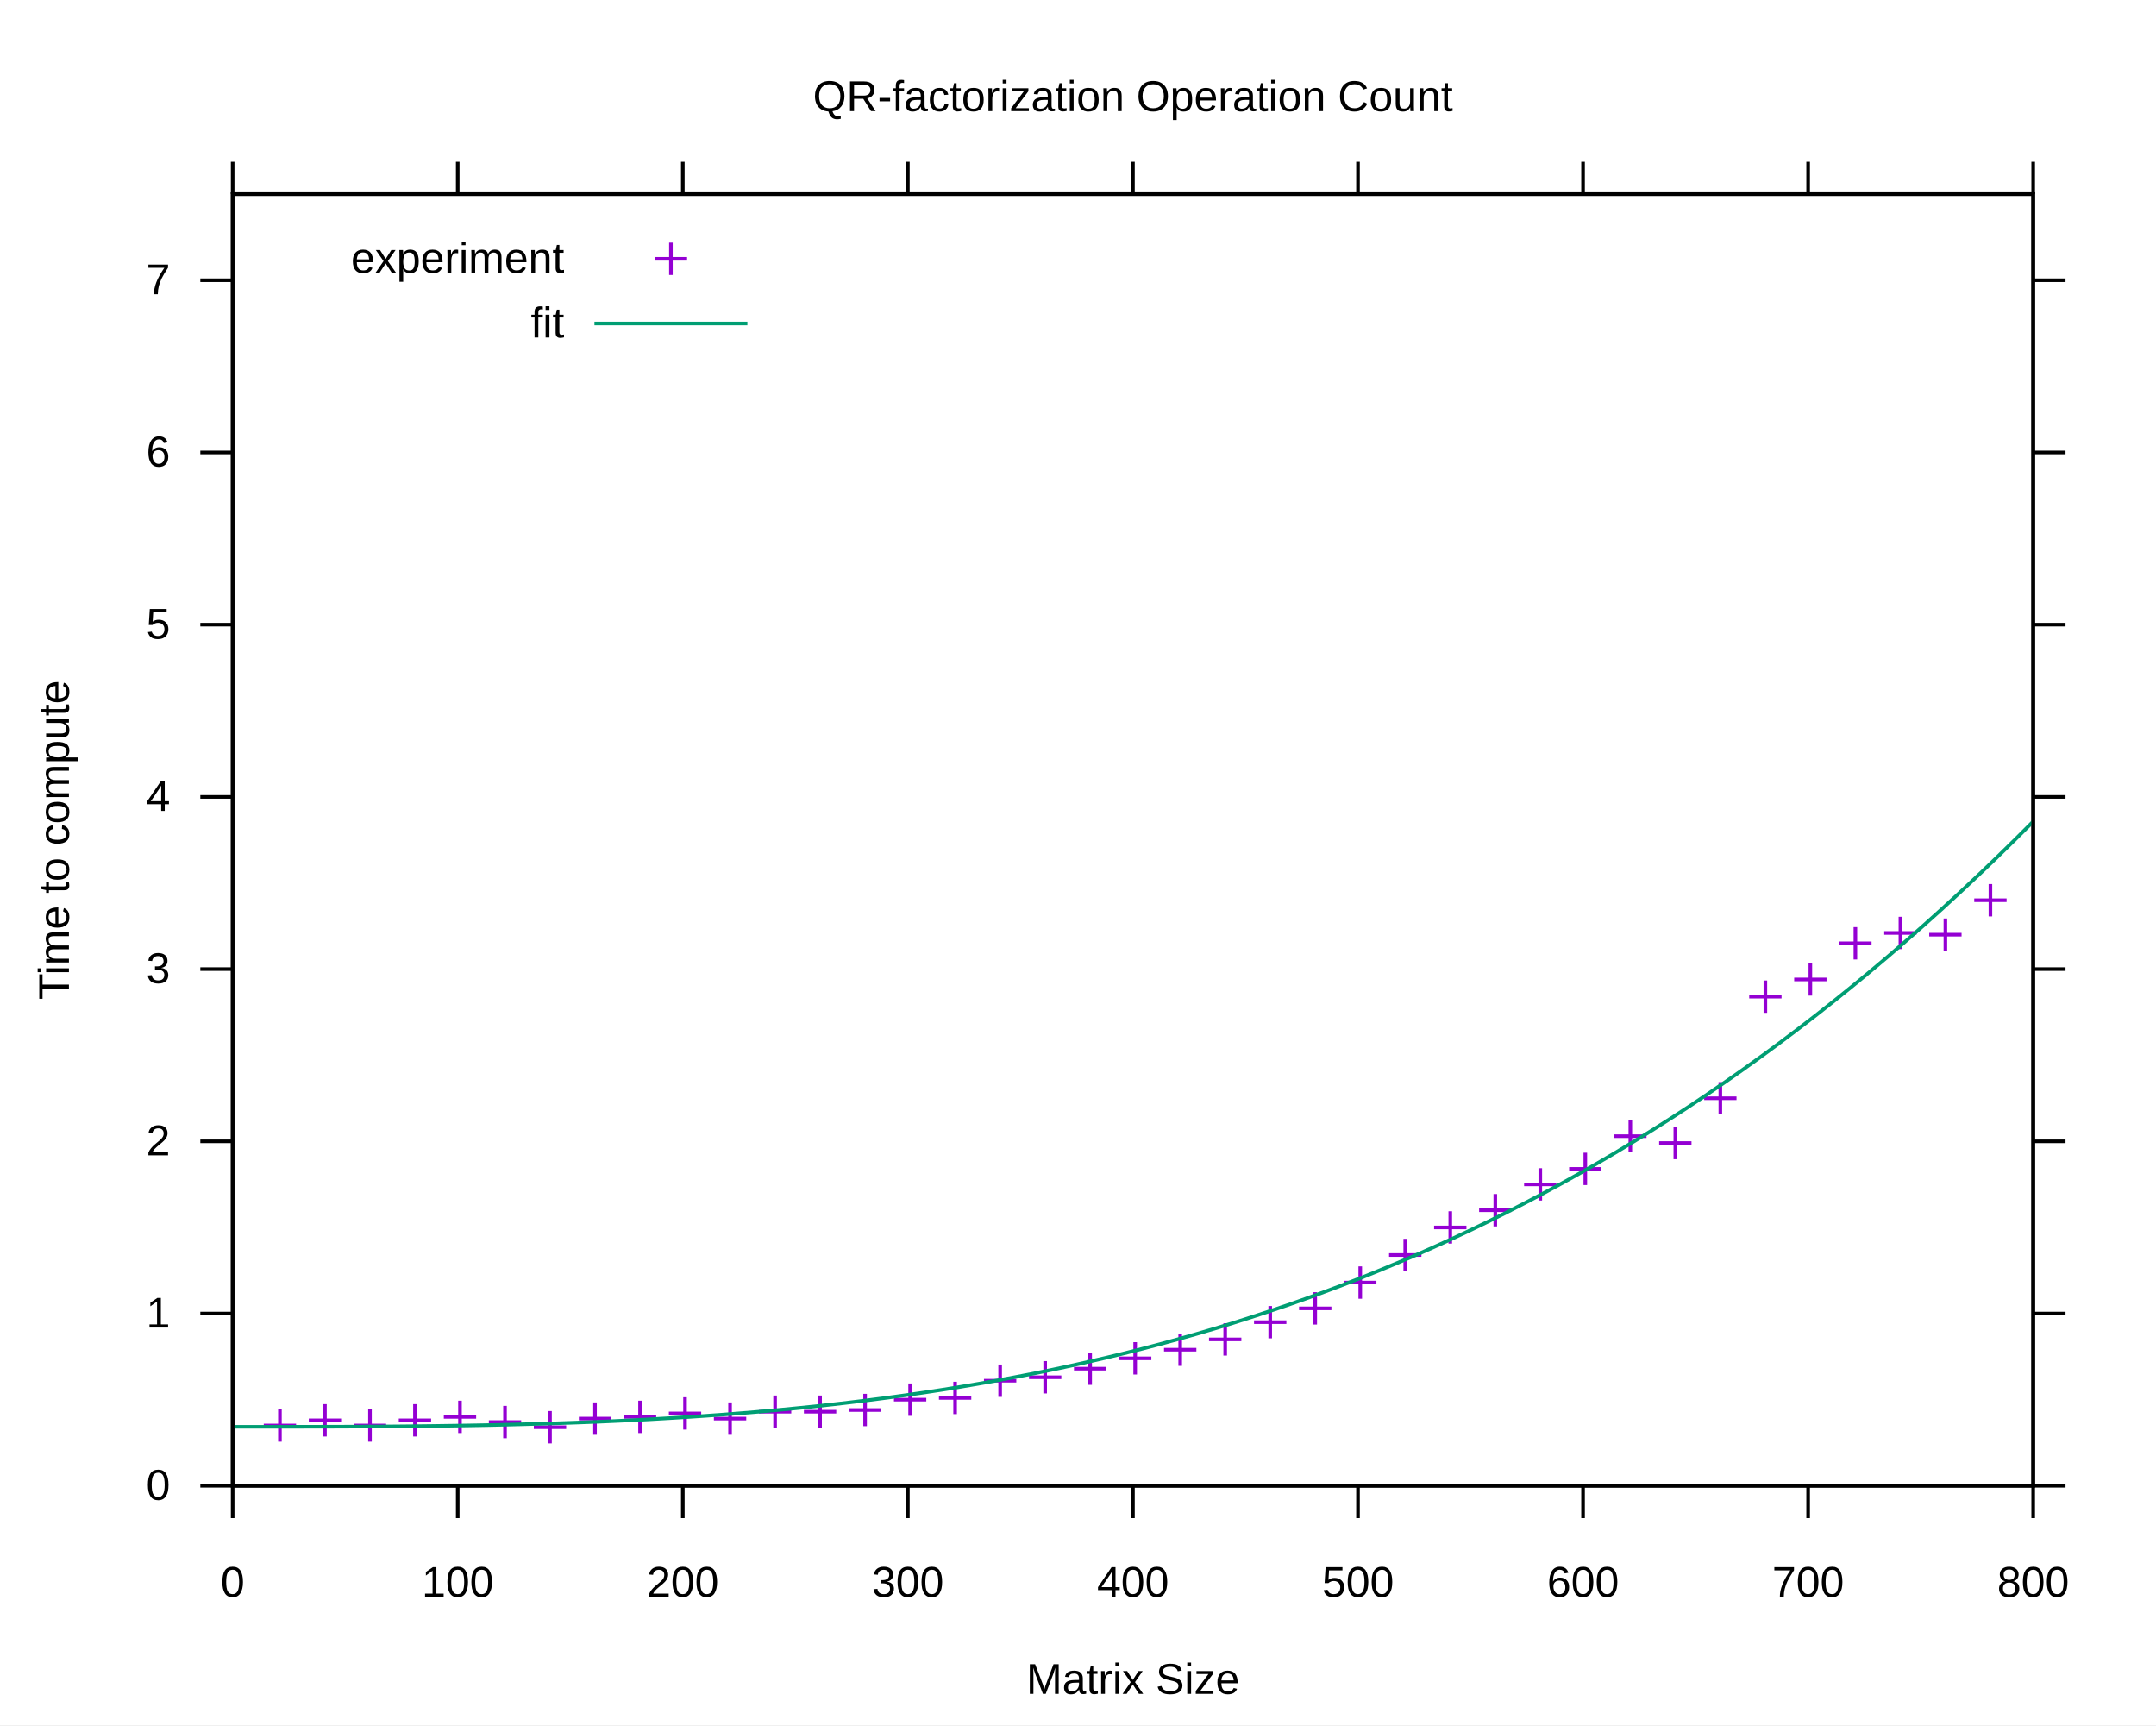
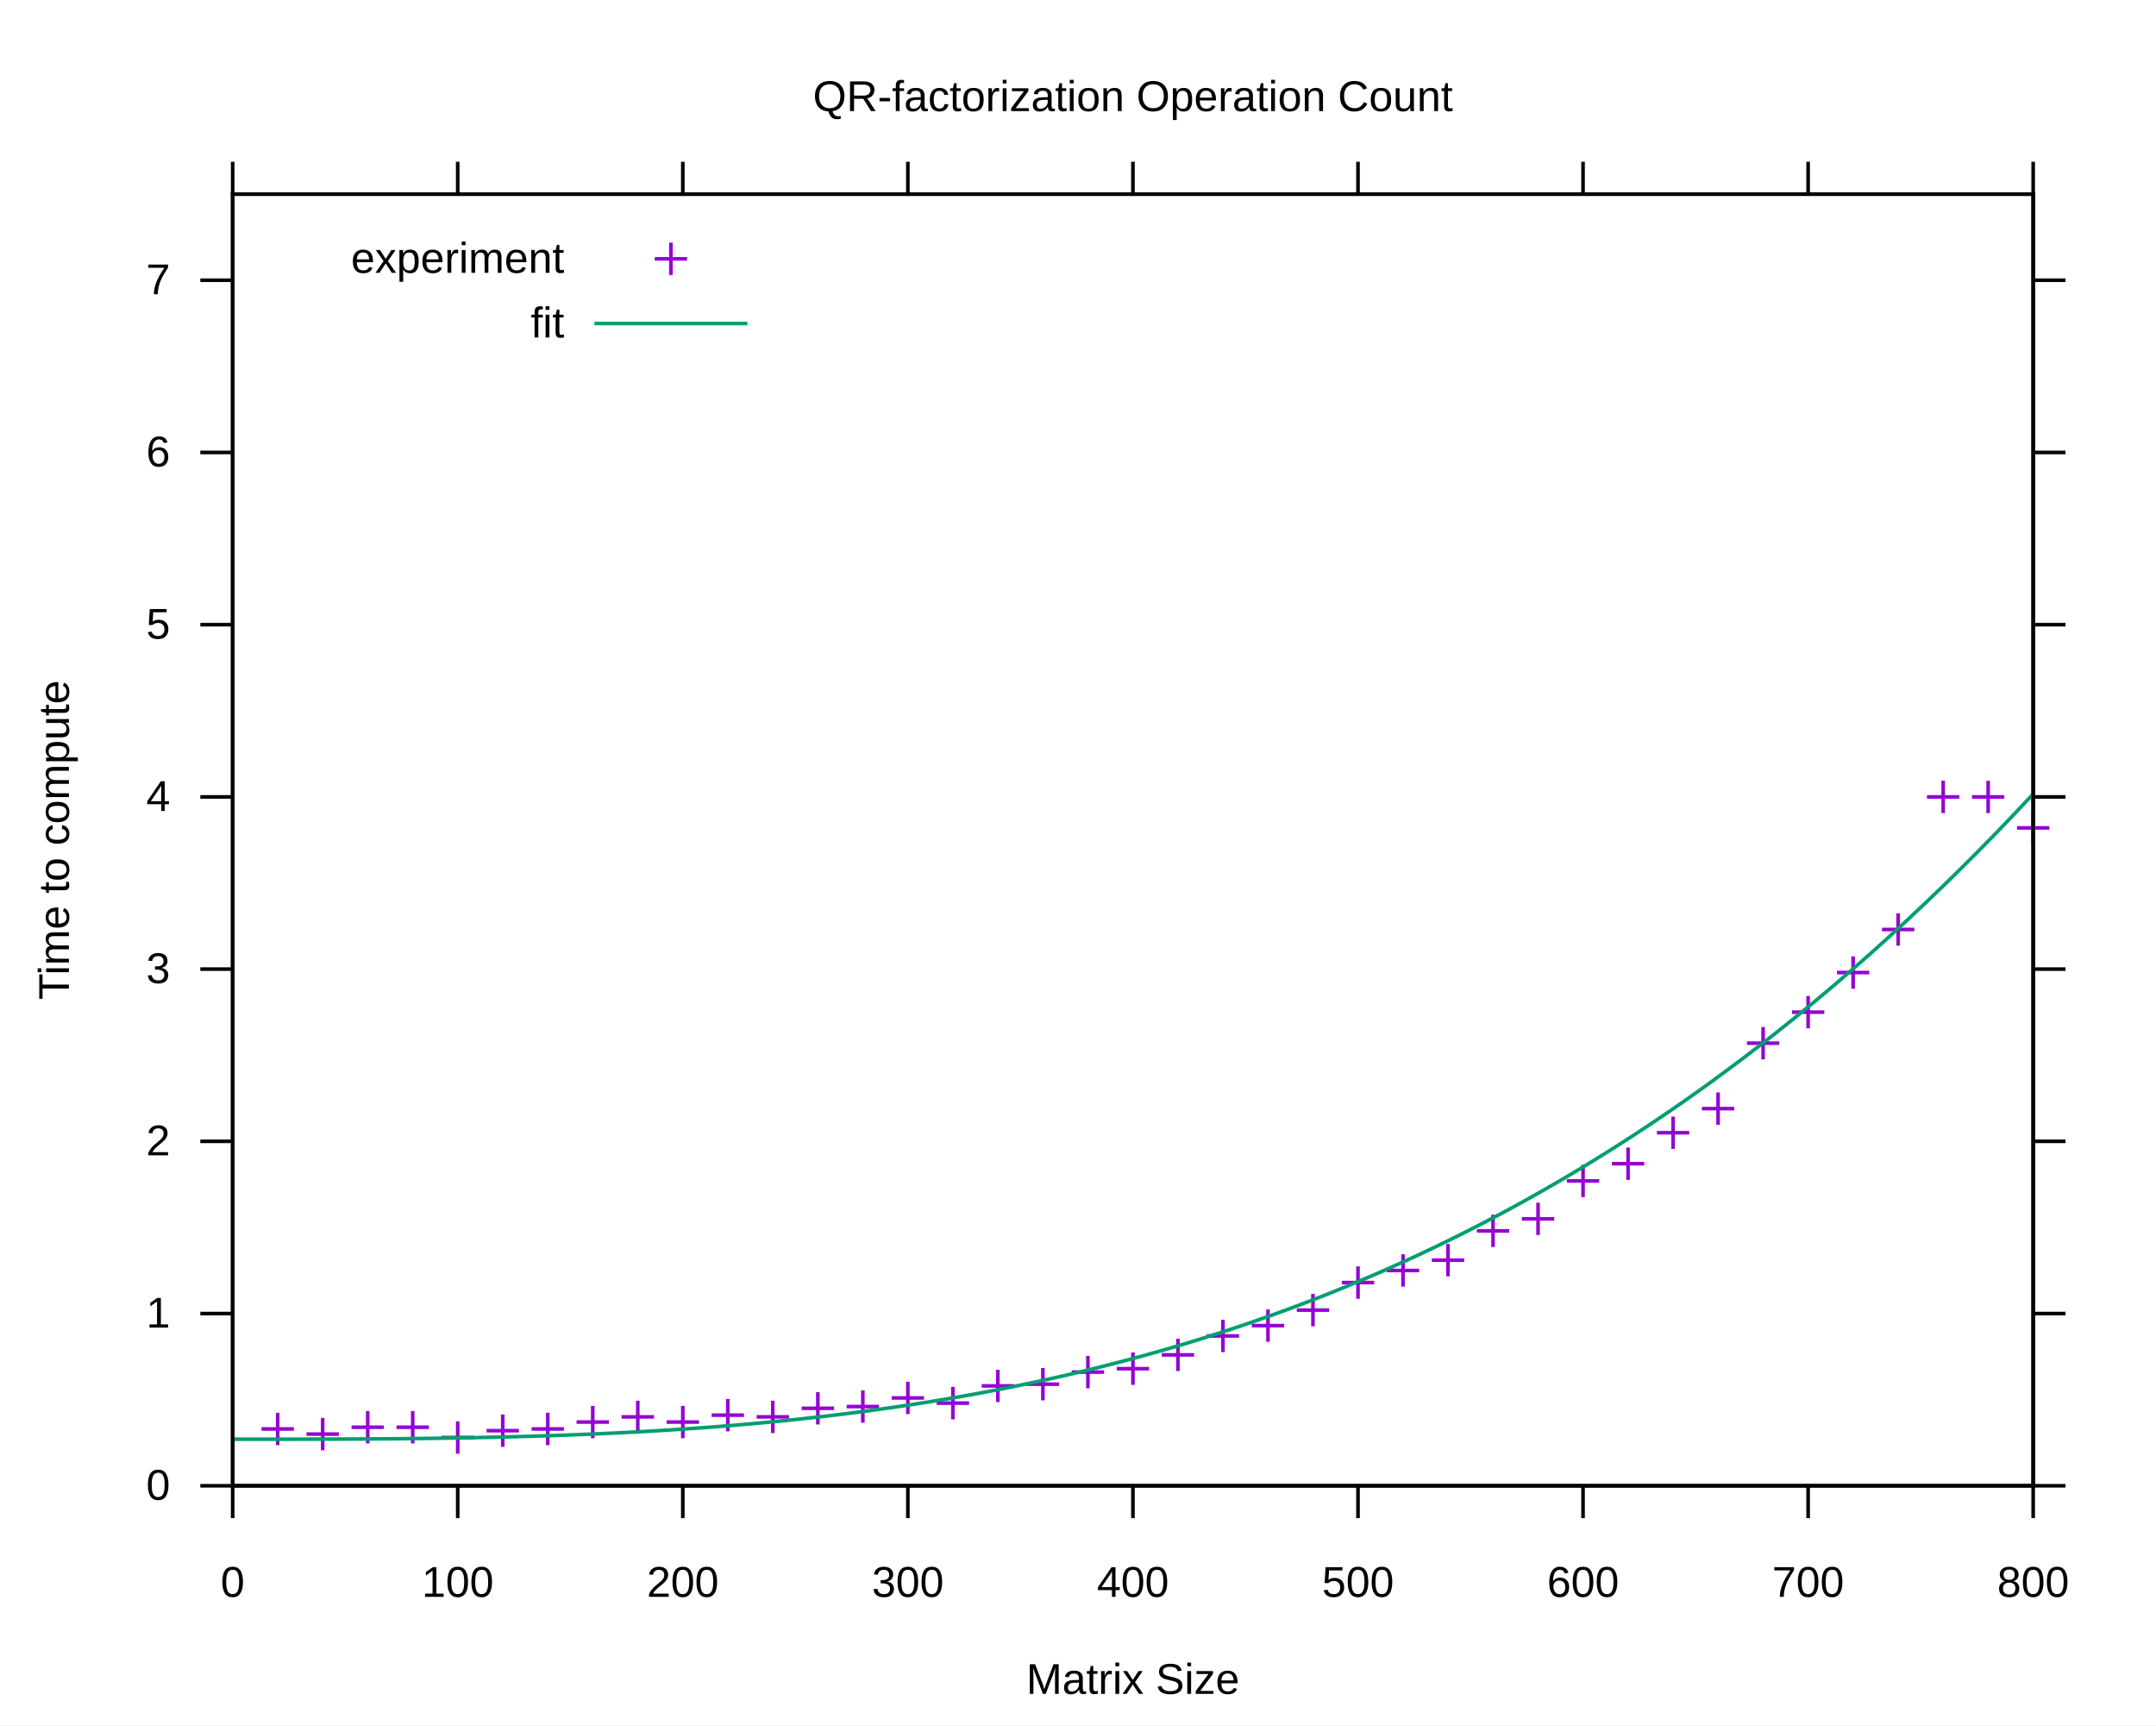
<svg xmlns="http://www.w3.org/2000/svg" xmlns:xlink="http://www.w3.org/1999/xlink" width="600" height="480" viewBox="0 0 600 480">
  <g id="gnuplot_canvas">
    <rect x="0" y="0" width="600" height="480" fill="#ffffff" />
    <defs>
      <circle id="gpDot" r="0.5" stroke-width="0.5" stroke="currentColor" />
      <path id="gpPt0" stroke-width="0.222" stroke="currentColor" d="M-1,0 h2 M0,-1 v2" />
      <path id="gpPt1" stroke-width="0.222" stroke="currentColor" d="M-1,-1 L1,1 M1,-1 L-1,1" />
      <path id="gpPt2" stroke-width="0.222" stroke="currentColor" d="M-1,0 L1,0 M0,-1 L0,1 M-1,-1 L1,1 M-1,1 L1,-1" />
      <rect id="gpPt3" stroke-width="0.222" stroke="currentColor" x="-1" y="-1" width="2" height="2" />
      <rect id="gpPt4" stroke-width="0.222" stroke="currentColor" fill="currentColor" x="-1" y="-1" width="2" height="2" />
      <circle id="gpPt5" stroke-width="0.222" stroke="currentColor" cx="0" cy="0" r="1" />
      <use xlink:href="#gpPt5" id="gpPt6" fill="currentColor" stroke="none" />
      <path id="gpPt7" stroke-width="0.222" stroke="currentColor" d="M0,-1.33 L-1.33,0.67 L1.33,0.67 z" />
      <use xlink:href="#gpPt7" id="gpPt8" fill="currentColor" stroke="none" />
      <use xlink:href="#gpPt7" id="gpPt9" stroke="currentColor" transform="rotate(180)" />
      <use xlink:href="#gpPt9" id="gpPt10" fill="currentColor" stroke="none" />
      <use xlink:href="#gpPt3" id="gpPt11" stroke="currentColor" transform="rotate(45)" />
      <use xlink:href="#gpPt11" id="gpPt12" fill="currentColor" stroke="none" />
      <path id="gpPt13" stroke-width="0.222" stroke="currentColor" d="M0,1.330 L1.265,0.411 L0.782,-1.067 L-0.782,-1.076 L-1.265,0.411 z" />
      <use xlink:href="#gpPt13" id="gpPt14" fill="currentColor" stroke="none" />
      <filter id="textbox" filterUnits="objectBoundingBox" x="0" y="0" height="1" width="1">
        <feFlood flood-color="#FFFFFF" flood-opacity="1" result="bgnd" />
        <feComposite in="SourceGraphic" in2="bgnd" operator="atop" />
      </filter>
      <filter id="greybox" filterUnits="objectBoundingBox" x="0" y="0" height="1" width="1">
        <feFlood flood-color="lightgrey" flood-opacity="1" result="grey" />
        <feComposite in="SourceGraphic" in2="grey" operator="atop" />
      </filter>
    </defs>
    <g fill="none" color="#FFFFFF" stroke="currentColor" stroke-width="1.00" stroke-linecap="butt" stroke-linejoin="miter">
</g>
    <g fill="none" color="black" stroke="currentColor" stroke-width="1.00" stroke-linecap="butt" stroke-linejoin="miter">
      <path stroke="black" d="M64.75,413.40 L55.75,413.40 M565.82,413.40 L574.82,413.40  " />
      <g transform="translate(47.36,417.30)" stroke="none" fill="black" font-family="Arial" font-size="12.00" text-anchor="end">
        <text>
          <tspan font-family="Arial"> 0</tspan>
        </text>
      </g>
    </g>
    <g fill="none" color="black" stroke="currentColor" stroke-width="1.00" stroke-linecap="butt" stroke-linejoin="miter">
      <path stroke="black" d="M64.75,365.48 L55.75,365.48 M565.82,365.48 L574.82,365.48  " />
      <g transform="translate(47.36,369.38)" stroke="none" fill="black" font-family="Arial" font-size="12.00" text-anchor="end">
        <text>
          <tspan font-family="Arial"> 1</tspan>
        </text>
      </g>
    </g>
    <g fill="none" color="black" stroke="currentColor" stroke-width="1.00" stroke-linecap="butt" stroke-linejoin="miter">
      <path stroke="black" d="M64.75,317.56 L55.75,317.56 M565.82,317.56 L574.82,317.56  " />
      <g transform="translate(47.36,321.46)" stroke="none" fill="black" font-family="Arial" font-size="12.00" text-anchor="end">
        <text>
          <tspan font-family="Arial"> 2</tspan>
        </text>
      </g>
    </g>
    <g fill="none" color="black" stroke="currentColor" stroke-width="1.00" stroke-linecap="butt" stroke-linejoin="miter">
      <path stroke="black" d="M64.75,269.64 L55.75,269.64 M565.82,269.64 L574.82,269.64  " />
      <g transform="translate(47.36,273.54)" stroke="none" fill="black" font-family="Arial" font-size="12.00" text-anchor="end">
        <text>
          <tspan font-family="Arial"> 3</tspan>
        </text>
      </g>
    </g>
    <g fill="none" color="black" stroke="currentColor" stroke-width="1.00" stroke-linecap="butt" stroke-linejoin="miter">
      <path stroke="black" d="M64.75,221.73 L55.75,221.73 M565.82,221.73 L574.82,221.73  " />
      <g transform="translate(47.36,225.63)" stroke="none" fill="black" font-family="Arial" font-size="12.00" text-anchor="end">
        <text>
          <tspan font-family="Arial"> 4</tspan>
        </text>
      </g>
    </g>
    <g fill="none" color="black" stroke="currentColor" stroke-width="1.00" stroke-linecap="butt" stroke-linejoin="miter">
      <path stroke="black" d="M64.75,173.81 L55.75,173.81 M565.82,173.81 L574.82,173.81  " />
      <g transform="translate(47.36,177.71)" stroke="none" fill="black" font-family="Arial" font-size="12.00" text-anchor="end">
        <text>
          <tspan font-family="Arial"> 5</tspan>
        </text>
      </g>
    </g>
    <g fill="none" color="black" stroke="currentColor" stroke-width="1.00" stroke-linecap="butt" stroke-linejoin="miter">
      <path stroke="black" d="M64.75,125.89 L55.75,125.89 M565.82,125.89 L574.82,125.89  " />
      <g transform="translate(47.36,129.79)" stroke="none" fill="black" font-family="Arial" font-size="12.00" text-anchor="end">
        <text>
          <tspan font-family="Arial"> 6</tspan>
        </text>
      </g>
    </g>
    <g fill="none" color="black" stroke="currentColor" stroke-width="1.00" stroke-linecap="butt" stroke-linejoin="miter">
      <path stroke="black" d="M64.75,77.97 L55.75,77.97 M565.82,77.97 L574.82,77.97  " />
      <g transform="translate(47.36,81.87)" stroke="none" fill="black" font-family="Arial" font-size="12.00" text-anchor="end">
        <text>
          <tspan font-family="Arial"> 7</tspan>
        </text>
      </g>
    </g>
    <g fill="none" color="black" stroke="currentColor" stroke-width="1.00" stroke-linecap="butt" stroke-linejoin="miter">
      <path stroke="black" d="M64.75,413.40 L64.75,422.40 M64.75,54.01 L64.75,45.01  " />
      <g transform="translate(64.75,444.30)" stroke="none" fill="black" font-family="Arial" font-size="12.00" text-anchor="middle">
        <text>
          <tspan font-family="Arial"> 0</tspan>
        </text>
      </g>
    </g>
    <g fill="none" color="black" stroke="currentColor" stroke-width="1.00" stroke-linecap="butt" stroke-linejoin="miter">
      <path stroke="black" d="M127.38,413.40 L127.38,422.40 M127.38,54.01 L127.38,45.01  " />
      <g transform="translate(127.38,444.30)" stroke="none" fill="black" font-family="Arial" font-size="12.00" text-anchor="middle">
        <text>
          <tspan font-family="Arial"> 100</tspan>
        </text>
      </g>
    </g>
    <g fill="none" color="black" stroke="currentColor" stroke-width="1.00" stroke-linecap="butt" stroke-linejoin="miter">
      <path stroke="black" d="M190.02,413.40 L190.02,422.40 M190.02,54.01 L190.02,45.01  " />
      <g transform="translate(190.02,444.30)" stroke="none" fill="black" font-family="Arial" font-size="12.00" text-anchor="middle">
        <text>
          <tspan font-family="Arial"> 200</tspan>
        </text>
      </g>
    </g>
    <g fill="none" color="black" stroke="currentColor" stroke-width="1.00" stroke-linecap="butt" stroke-linejoin="miter">
      <path stroke="black" d="M252.65,413.40 L252.65,422.40 M252.65,54.01 L252.65,45.01  " />
      <g transform="translate(252.65,444.30)" stroke="none" fill="black" font-family="Arial" font-size="12.00" text-anchor="middle">
        <text>
          <tspan font-family="Arial"> 300</tspan>
        </text>
      </g>
    </g>
    <g fill="none" color="black" stroke="currentColor" stroke-width="1.00" stroke-linecap="butt" stroke-linejoin="miter">
      <path stroke="black" d="M315.29,413.40 L315.29,422.40 M315.29,54.01 L315.29,45.01  " />
      <g transform="translate(315.29,444.30)" stroke="none" fill="black" font-family="Arial" font-size="12.00" text-anchor="middle">
        <text>
          <tspan font-family="Arial"> 400</tspan>
        </text>
      </g>
    </g>
    <g fill="none" color="black" stroke="currentColor" stroke-width="1.00" stroke-linecap="butt" stroke-linejoin="miter">
      <path stroke="black" d="M377.92,413.40 L377.92,422.40 M377.92,54.01 L377.92,45.01  " />
      <g transform="translate(377.92,444.30)" stroke="none" fill="black" font-family="Arial" font-size="12.00" text-anchor="middle">
        <text>
          <tspan font-family="Arial"> 500</tspan>
        </text>
      </g>
    </g>
    <g fill="none" color="black" stroke="currentColor" stroke-width="1.00" stroke-linecap="butt" stroke-linejoin="miter">
      <path stroke="black" d="M440.55,413.40 L440.55,422.40 M440.55,54.01 L440.55,45.01  " />
      <g transform="translate(440.55,444.30)" stroke="none" fill="black" font-family="Arial" font-size="12.00" text-anchor="middle">
        <text>
          <tspan font-family="Arial"> 600</tspan>
        </text>
      </g>
    </g>
    <g fill="none" color="black" stroke="currentColor" stroke-width="1.00" stroke-linecap="butt" stroke-linejoin="miter">
      <path stroke="black" d="M503.19,413.40 L503.19,422.40 M503.19,54.01 L503.19,45.01  " />
      <g transform="translate(503.19,444.30)" stroke="none" fill="black" font-family="Arial" font-size="12.00" text-anchor="middle">
        <text>
          <tspan font-family="Arial"> 700</tspan>
        </text>
      </g>
    </g>
    <g fill="none" color="black" stroke="currentColor" stroke-width="1.00" stroke-linecap="butt" stroke-linejoin="miter">
      <path stroke="black" d="M565.82,413.40 L565.82,422.40 M565.82,54.01 L565.82,45.01  " />
      <g transform="translate(565.82,444.30)" stroke="none" fill="black" font-family="Arial" font-size="12.00" text-anchor="middle">
        <text>
          <tspan font-family="Arial"> 800</tspan>
        </text>
      </g>
    </g>
    <g fill="none" color="black" stroke="currentColor" stroke-width="1.00" stroke-linecap="butt" stroke-linejoin="miter">
</g>
    <g fill="none" color="black" stroke="currentColor" stroke-width="1.00" stroke-linecap="butt" stroke-linejoin="miter">
      <path stroke="black" d="M64.75,54.01 L64.75,413.40 L565.82,413.40 L565.82,54.01 L64.75,54.01 Z  " />
    </g>
    <g fill="none" color="black" stroke="currentColor" stroke-width="1.00" stroke-linecap="butt" stroke-linejoin="miter">
      <g transform="translate(19.18,233.71) rotate(270)" stroke="none" fill="black" font-family="Arial" font-size="12.00" text-anchor="middle">
        <text>
          <tspan font-family="Arial">Time to compute</tspan>
        </text>
      </g>
    </g>
    <g fill="none" color="black" stroke="currentColor" stroke-width="1.00" stroke-linecap="butt" stroke-linejoin="miter">
      <g transform="translate(315.28,471.30)" stroke="none" fill="black" font-family="Arial" font-size="12.00" text-anchor="middle">
        <text>
          <tspan font-family="Arial">Matrix Size</tspan>
        </text>
      </g>
    </g>
    <g fill="none" color="black" stroke="currentColor" stroke-width="1.00" stroke-linecap="butt" stroke-linejoin="miter">
</g>
    <g id="gnuplot_plot_1">
      <g fill="none" color="black" stroke="currentColor" stroke-width="1.00" stroke-linecap="butt" stroke-linejoin="miter">
        <g transform="translate(157.04,75.91)" stroke="none" fill="black" font-family="Arial" font-size="12.00" text-anchor="end">
          <text>
            <tspan font-family="Arial">experiment</tspan>
          </text>
        </g>
      </g>
      <g fill="none" color="black" stroke="currentColor" stroke-width="1.00" stroke-linecap="butt" stroke-linejoin="miter">
-         <use xlink:href="#gpPt0" transform="translate(77.90,396.63) scale(4.50)" color="rgb(148,   0, 211)" />
-         <use xlink:href="#gpPt0" transform="translate(90.43,395.19) scale(4.50)" color="rgb(148,   0, 211)" />
-         <use xlink:href="#gpPt0" transform="translate(102.96,396.63) scale(4.50)" color="rgb(148,   0, 211)" />
-         <use xlink:href="#gpPt0" transform="translate(115.48,395.19) scale(4.50)" color="rgb(148,   0, 211)" />
-         <use xlink:href="#gpPt0" transform="translate(128.01,394.23) scale(4.50)" color="rgb(148,   0, 211)" />
-         <use xlink:href="#gpPt0" transform="translate(140.54,395.67) scale(4.50)" color="rgb(148,   0, 211)" />
-         <use xlink:href="#gpPt0" transform="translate(153.06,397.11) scale(4.50)" color="rgb(148,   0, 211)" />
-         <use xlink:href="#gpPt0" transform="translate(165.59,394.71) scale(4.50)" color="rgb(148,   0, 211)" />
-         <use xlink:href="#gpPt0" transform="translate(178.12,394.23) scale(4.50)" color="rgb(148,   0, 211)" />
-         <use xlink:href="#gpPt0" transform="translate(190.64,393.27) scale(4.50)" color="rgb(148,   0, 211)" />
-         <use xlink:href="#gpPt0" transform="translate(203.17,394.71) scale(4.50)" color="rgb(148,   0, 211)" />
-         <use xlink:href="#gpPt0" transform="translate(215.70,392.79) scale(4.50)" color="rgb(148,   0, 211)" />
-         <use xlink:href="#gpPt0" transform="translate(228.22,392.79) scale(4.50)" color="rgb(148,   0, 211)" />
-         <use xlink:href="#gpPt0" transform="translate(240.75,392.32) scale(4.50)" color="rgb(148,   0, 211)" />
-         <use xlink:href="#gpPt0" transform="translate(253.28,389.44) scale(4.50)" color="rgb(148,   0, 211)" />
-         <use xlink:href="#gpPt0" transform="translate(265.80,388.96) scale(4.50)" color="rgb(148,   0, 211)" />
-         <use xlink:href="#gpPt0" transform="translate(278.33,384.17) scale(4.50)" color="rgb(148,   0, 211)" />
-         <use xlink:href="#gpPt0" transform="translate(290.86,383.21) scale(4.50)" color="rgb(148,   0, 211)" />
-         <use xlink:href="#gpPt0" transform="translate(303.38,380.82) scale(4.50)" color="rgb(148,   0, 211)" />
-         <use xlink:href="#gpPt0" transform="translate(315.91,377.94) scale(4.50)" color="rgb(148,   0, 211)" />
-         <use xlink:href="#gpPt0" transform="translate(328.44,375.54) scale(4.50)" color="rgb(148,   0, 211)" />
-         <use xlink:href="#gpPt0" transform="translate(340.96,372.67) scale(4.50)" color="rgb(148,   0, 211)" />
-         <use xlink:href="#gpPt0" transform="translate(353.49,367.88) scale(4.50)" color="rgb(148,   0, 211)" />
-         <use xlink:href="#gpPt0" transform="translate(366.02,364.04) scale(4.50)" color="rgb(148,   0, 211)" />
-         <use xlink:href="#gpPt0" transform="translate(378.55,356.86) scale(4.50)" color="rgb(148,   0, 211)" />
-         <use xlink:href="#gpPt0" transform="translate(391.07,349.19) scale(4.50)" color="rgb(148,   0, 211)" />
-         <use xlink:href="#gpPt0" transform="translate(403.60,341.52) scale(4.50)" color="rgb(148,   0, 211)" />
-         <use xlink:href="#gpPt0" transform="translate(416.13,336.73) scale(4.50)" color="rgb(148,   0, 211)" />
-         <use xlink:href="#gpPt0" transform="translate(428.65,329.54) scale(4.50)" color="rgb(148,   0, 211)" />
-         <use xlink:href="#gpPt0" transform="translate(441.18,325.23) scale(4.50)" color="rgb(148,   0, 211)" />
-         <use xlink:href="#gpPt0" transform="translate(453.71,316.13) scale(4.50)" color="rgb(148,   0, 211)" />
-         <use xlink:href="#gpPt0" transform="translate(466.23,318.04) scale(4.50)" color="rgb(148,   0, 211)" />
-         <use xlink:href="#gpPt0" transform="translate(478.76,305.58) scale(4.50)" color="rgb(148,   0, 211)" />
-         <use xlink:href="#gpPt0" transform="translate(491.29,277.31) scale(4.50)" color="rgb(148,   0, 211)" />
-         <use xlink:href="#gpPt0" transform="translate(503.81,272.52) scale(4.50)" color="rgb(148,   0, 211)" />
-         <use xlink:href="#gpPt0" transform="translate(516.34,262.46) scale(4.50)" color="rgb(148,   0, 211)" />
-         <use xlink:href="#gpPt0" transform="translate(528.87,259.58) scale(4.50)" color="rgb(148,   0, 211)" />
-         <use xlink:href="#gpPt0" transform="translate(541.39,260.06) scale(4.50)" color="rgb(148,   0, 211)" />
-         <use xlink:href="#gpPt0" transform="translate(553.92,250.48) scale(4.50)" color="rgb(148,   0, 211)" />
+         <use xlink:href="#gpPt0" transform="translate(77.28,397.59) scale(4.50)" color="rgb(148,   0, 211)" />
+         <use xlink:href="#gpPt0" transform="translate(89.80,399.02) scale(4.50)" color="rgb(148,   0, 211)" />
+         <use xlink:href="#gpPt0" transform="translate(102.33,397.11) scale(4.50)" color="rgb(148,   0, 211)" />
+         <use xlink:href="#gpPt0" transform="translate(114.86,397.11) scale(4.50)" color="rgb(148,   0, 211)" />
+         <use xlink:href="#gpPt0" transform="translate(127.38,399.98) scale(4.50)" color="rgb(148,   0, 211)" />
+         <use xlink:href="#gpPt0" transform="translate(139.91,398.07) scale(4.50)" color="rgb(148,   0, 211)" />
+         <use xlink:href="#gpPt0" transform="translate(152.44,397.59) scale(4.50)" color="rgb(148,   0, 211)" />
+         <use xlink:href="#gpPt0" transform="translate(164.96,395.67) scale(4.50)" color="rgb(148,   0, 211)" />
+         <use xlink:href="#gpPt0" transform="translate(177.49,394.23) scale(4.50)" color="rgb(148,   0, 211)" />
+         <use xlink:href="#gpPt0" transform="translate(190.02,395.67) scale(4.50)" color="rgb(148,   0, 211)" />
+         <use xlink:href="#gpPt0" transform="translate(202.54,393.75) scale(4.50)" color="rgb(148,   0, 211)" />
+         <use xlink:href="#gpPt0" transform="translate(215.07,394.23) scale(4.50)" color="rgb(148,   0, 211)" />
+         <use xlink:href="#gpPt0" transform="translate(227.60,391.84) scale(4.50)" color="rgb(148,   0, 211)" />
+         <use xlink:href="#gpPt0" transform="translate(240.12,391.36) scale(4.50)" color="rgb(148,   0, 211)" />
+         <use xlink:href="#gpPt0" transform="translate(252.65,388.96) scale(4.50)" color="rgb(148,   0, 211)" />
+         <use xlink:href="#gpPt0" transform="translate(265.18,390.40) scale(4.50)" color="rgb(148,   0, 211)" />
+         <use xlink:href="#gpPt0" transform="translate(277.70,385.61) scale(4.50)" color="rgb(148,   0, 211)" />
+         <use xlink:href="#gpPt0" transform="translate(290.23,385.13) scale(4.50)" color="rgb(148,   0, 211)" />
+         <use xlink:href="#gpPt0" transform="translate(302.76,381.77) scale(4.50)" color="rgb(148,   0, 211)" />
+         <use xlink:href="#gpPt0" transform="translate(315.29,380.82) scale(4.50)" color="rgb(148,   0, 211)" />
+         <use xlink:href="#gpPt0" transform="translate(327.81,376.98) scale(4.50)" color="rgb(148,   0, 211)" />
+         <use xlink:href="#gpPt0" transform="translate(340.34,371.71) scale(4.50)" color="rgb(148,   0, 211)" />
+         <use xlink:href="#gpPt0" transform="translate(352.87,368.84) scale(4.50)" color="rgb(148,   0, 211)" />
+         <use xlink:href="#gpPt0" transform="translate(365.39,364.52) scale(4.50)" color="rgb(148,   0, 211)" />
+         <use xlink:href="#gpPt0" transform="translate(377.92,356.86) scale(4.50)" color="rgb(148,   0, 211)" />
+         <use xlink:href="#gpPt0" transform="translate(390.45,353.50) scale(4.50)" color="rgb(148,   0, 211)" />
+         <use xlink:href="#gpPt0" transform="translate(402.97,350.63) scale(4.50)" color="rgb(148,   0, 211)" />
+         <use xlink:href="#gpPt0" transform="translate(415.50,342.48) scale(4.50)" color="rgb(148,   0, 211)" />
+         <use xlink:href="#gpPt0" transform="translate(428.03,339.13) scale(4.50)" color="rgb(148,   0, 211)" />
+         <use xlink:href="#gpPt0" transform="translate(440.55,328.58) scale(4.50)" color="rgb(148,   0, 211)" />
+         <use xlink:href="#gpPt0" transform="translate(453.08,323.79) scale(4.50)" color="rgb(148,   0, 211)" />
+         <use xlink:href="#gpPt0" transform="translate(465.61,315.17) scale(4.50)" color="rgb(148,   0, 211)" />
+         <use xlink:href="#gpPt0" transform="translate(478.13,308.46) scale(4.50)" color="rgb(148,   0, 211)" />
+         <use xlink:href="#gpPt0" transform="translate(490.66,290.25) scale(4.50)" color="rgb(148,   0, 211)" />
+         <use xlink:href="#gpPt0" transform="translate(503.19,281.62) scale(4.50)" color="rgb(148,   0, 211)" />
+         <use xlink:href="#gpPt0" transform="translate(515.71,270.60) scale(4.50)" color="rgb(148,   0, 211)" />
+         <use xlink:href="#gpPt0" transform="translate(528.24,258.62) scale(4.50)" color="rgb(148,   0, 211)" />
+         <use xlink:href="#gpPt0" transform="translate(540.77,221.73) scale(4.50)" color="rgb(148,   0, 211)" />
+         <use xlink:href="#gpPt0" transform="translate(553.29,221.73) scale(4.50)" color="rgb(148,   0, 211)" />
+         <use xlink:href="#gpPt0" transform="translate(565.82,230.35) scale(4.50)" color="rgb(148,   0, 211)" />
        <use xlink:href="#gpPt0" transform="translate(186.71,72.01) scale(4.50)" color="rgb(148,   0, 211)" />
      </g>
    </g>
    <g id="gnuplot_plot_2">
      <g fill="none" color="black" stroke="currentColor" stroke-width="1.00" stroke-linecap="butt" stroke-linejoin="miter">
        <g transform="translate(157.04,93.91)" stroke="none" fill="black" font-family="Arial" font-size="12.00" text-anchor="end">
          <text>
            <tspan font-family="Arial">fit</tspan>
          </text>
        </g>
      </g>
      <g fill="none" color="black" stroke="currentColor" stroke-width="1.00" stroke-linecap="butt" stroke-linejoin="miter">
-         <path stroke="rgb(  0, 158, 115)" d="M165.43,90.01 L207.99,90.01 M64.75,396.99 L69.81,396.99 L74.87,396.99 L79.93,396.99 L85.00,396.98 L90.06,396.97   L95.12,396.96 L100.18,396.93 L105.24,396.90 L110.30,396.87 L115.36,396.82 L120.42,396.76 L125.49,396.69 L130.55,396.61   L135.61,396.52 L140.67,396.41 L145.73,396.28 L150.79,396.14 L155.85,395.98 L160.91,395.80 L165.98,395.61 L171.04,395.39   L176.10,395.15 L181.16,394.88 L186.22,394.59 L191.28,394.28 L196.34,393.94 L201.41,393.58 L206.47,393.18 L211.53,392.76   L216.59,392.31 L221.65,391.82 L226.71,391.31 L231.77,390.76 L236.83,390.17 L241.90,389.55 L246.96,388.90 L252.02,388.20   L257.08,387.47 L262.14,386.70 L267.20,385.89 L272.26,385.03 L277.33,384.13 L282.39,383.19 L287.45,382.21 L292.51,381.18   L297.57,380.10 L302.63,378.97 L307.69,377.80 L312.75,376.57 L317.82,375.30 L322.88,373.97 L327.94,372.59 L333.00,371.15   L338.06,369.66 L343.12,368.12 L348.18,366.51 L353.24,364.85 L358.31,363.13 L363.37,361.35 L368.43,359.50 L373.49,357.60   L378.55,355.63 L383.61,353.59 L388.67,351.49 L393.74,349.33 L398.80,347.09 L403.86,344.79 L408.92,342.42 L413.98,339.97   L419.04,337.46 L424.10,334.87 L429.16,332.21 L434.23,329.47 L439.29,326.66 L444.35,323.77 L449.41,320.80 L454.47,317.75   L459.53,314.63 L464.59,311.42 L469.66,308.13 L474.72,304.75 L479.78,301.29 L484.84,297.75 L489.90,294.12 L494.96,290.40   L500.02,286.59 L505.08,282.70 L510.15,278.71 L515.21,274.63 L520.27,270.46 L525.33,266.20 L530.39,261.84 L535.45,257.38   L540.51,252.83 L545.57,248.18 L550.64,243.43 L555.70,238.58 L560.76,233.63 L565.82,228.58  " />
+         <path stroke="rgb(  0, 158, 115)" d="M165.43,90.01 L207.99,90.01 M64.75,400.44 L69.81,400.44 L74.87,400.44 L79.93,400.44 L85.00,400.43 L90.06,400.42   L95.12,400.40 L100.18,400.38 L105.24,400.35 L110.30,400.31 L115.36,400.26 L120.42,400.20 L125.49,400.12 L130.55,400.04   L135.61,399.93 L140.67,399.82 L145.73,399.68 L150.79,399.53 L155.85,399.36 L160.91,399.17 L165.98,398.96 L171.04,398.73   L176.10,398.47 L181.16,398.19 L186.22,397.88 L191.28,397.55 L196.34,397.19 L201.41,396.80 L206.47,396.38 L211.53,395.93   L216.59,395.45 L221.65,394.93 L226.71,394.38 L231.77,393.79 L236.83,393.17 L241.90,392.51 L246.96,391.81 L252.02,391.07   L257.08,390.29 L262.14,389.47 L267.20,388.60 L272.26,387.69 L277.33,386.73 L282.39,385.73 L287.45,384.68 L292.51,383.58   L297.57,382.43 L302.63,381.23 L307.69,379.98 L312.75,378.67 L317.82,377.31 L322.88,375.90 L327.94,374.43 L333.00,372.90   L338.06,371.31 L343.12,369.66 L348.18,367.95 L353.24,366.18 L358.31,364.34 L363.37,362.44 L368.43,360.48 L373.49,358.44   L378.55,356.34 L383.61,354.18 L388.67,351.94 L393.74,349.63 L398.80,347.25 L403.86,344.79 L408.92,342.26 L413.98,339.66   L419.04,336.98 L424.10,334.22 L429.16,331.38 L434.23,328.46 L439.29,325.46 L444.35,322.38 L449.41,319.22 L454.47,315.97   L459.53,312.64 L464.59,309.22 L469.66,305.71 L474.72,302.11 L479.78,298.42 L484.84,294.64 L489.90,290.77 L494.96,286.81   L500.02,282.75 L505.08,278.60 L510.15,274.35 L515.21,270.00 L520.27,265.56 L525.33,261.01 L530.39,256.36 L535.45,251.61   L540.51,246.76 L545.57,241.80 L550.64,236.74 L555.70,231.57 L560.76,226.29 L565.82,220.91  " />
      </g>
    </g>
    <g fill="none" color="#FFFFFF" stroke="rgb(  0, 158, 115)" stroke-width="2.00" stroke-linecap="butt" stroke-linejoin="miter">
</g>
    <g fill="none" color="black" stroke="currentColor" stroke-width="2.00" stroke-linecap="butt" stroke-linejoin="miter">
</g>
    <g fill="none" color="black" stroke="black" stroke-width="1.00" stroke-linecap="butt" stroke-linejoin="miter">
</g>
    <g fill="none" color="black" stroke="currentColor" stroke-width="1.00" stroke-linecap="butt" stroke-linejoin="miter">
      <path stroke="black" d="M64.75,54.01 L64.75,413.40 L565.82,413.40 L565.82,54.01 L64.75,54.01 Z  " />
    </g>
    <g fill="none" color="black" stroke="currentColor" stroke-width="1.00" stroke-linecap="butt" stroke-linejoin="miter">
      <g transform="translate(315.28,30.91)" stroke="none" fill="black" font-family="Arial" font-size="12.00" text-anchor="middle">
        <text>
          <tspan font-family="Arial">QR-factorization Operation Count</tspan>
        </text>
      </g>
    </g>
    <g fill="none" color="black" stroke="currentColor" stroke-width="1.00" stroke-linecap="butt" stroke-linejoin="miter">
</g>
  </g>
</svg>
